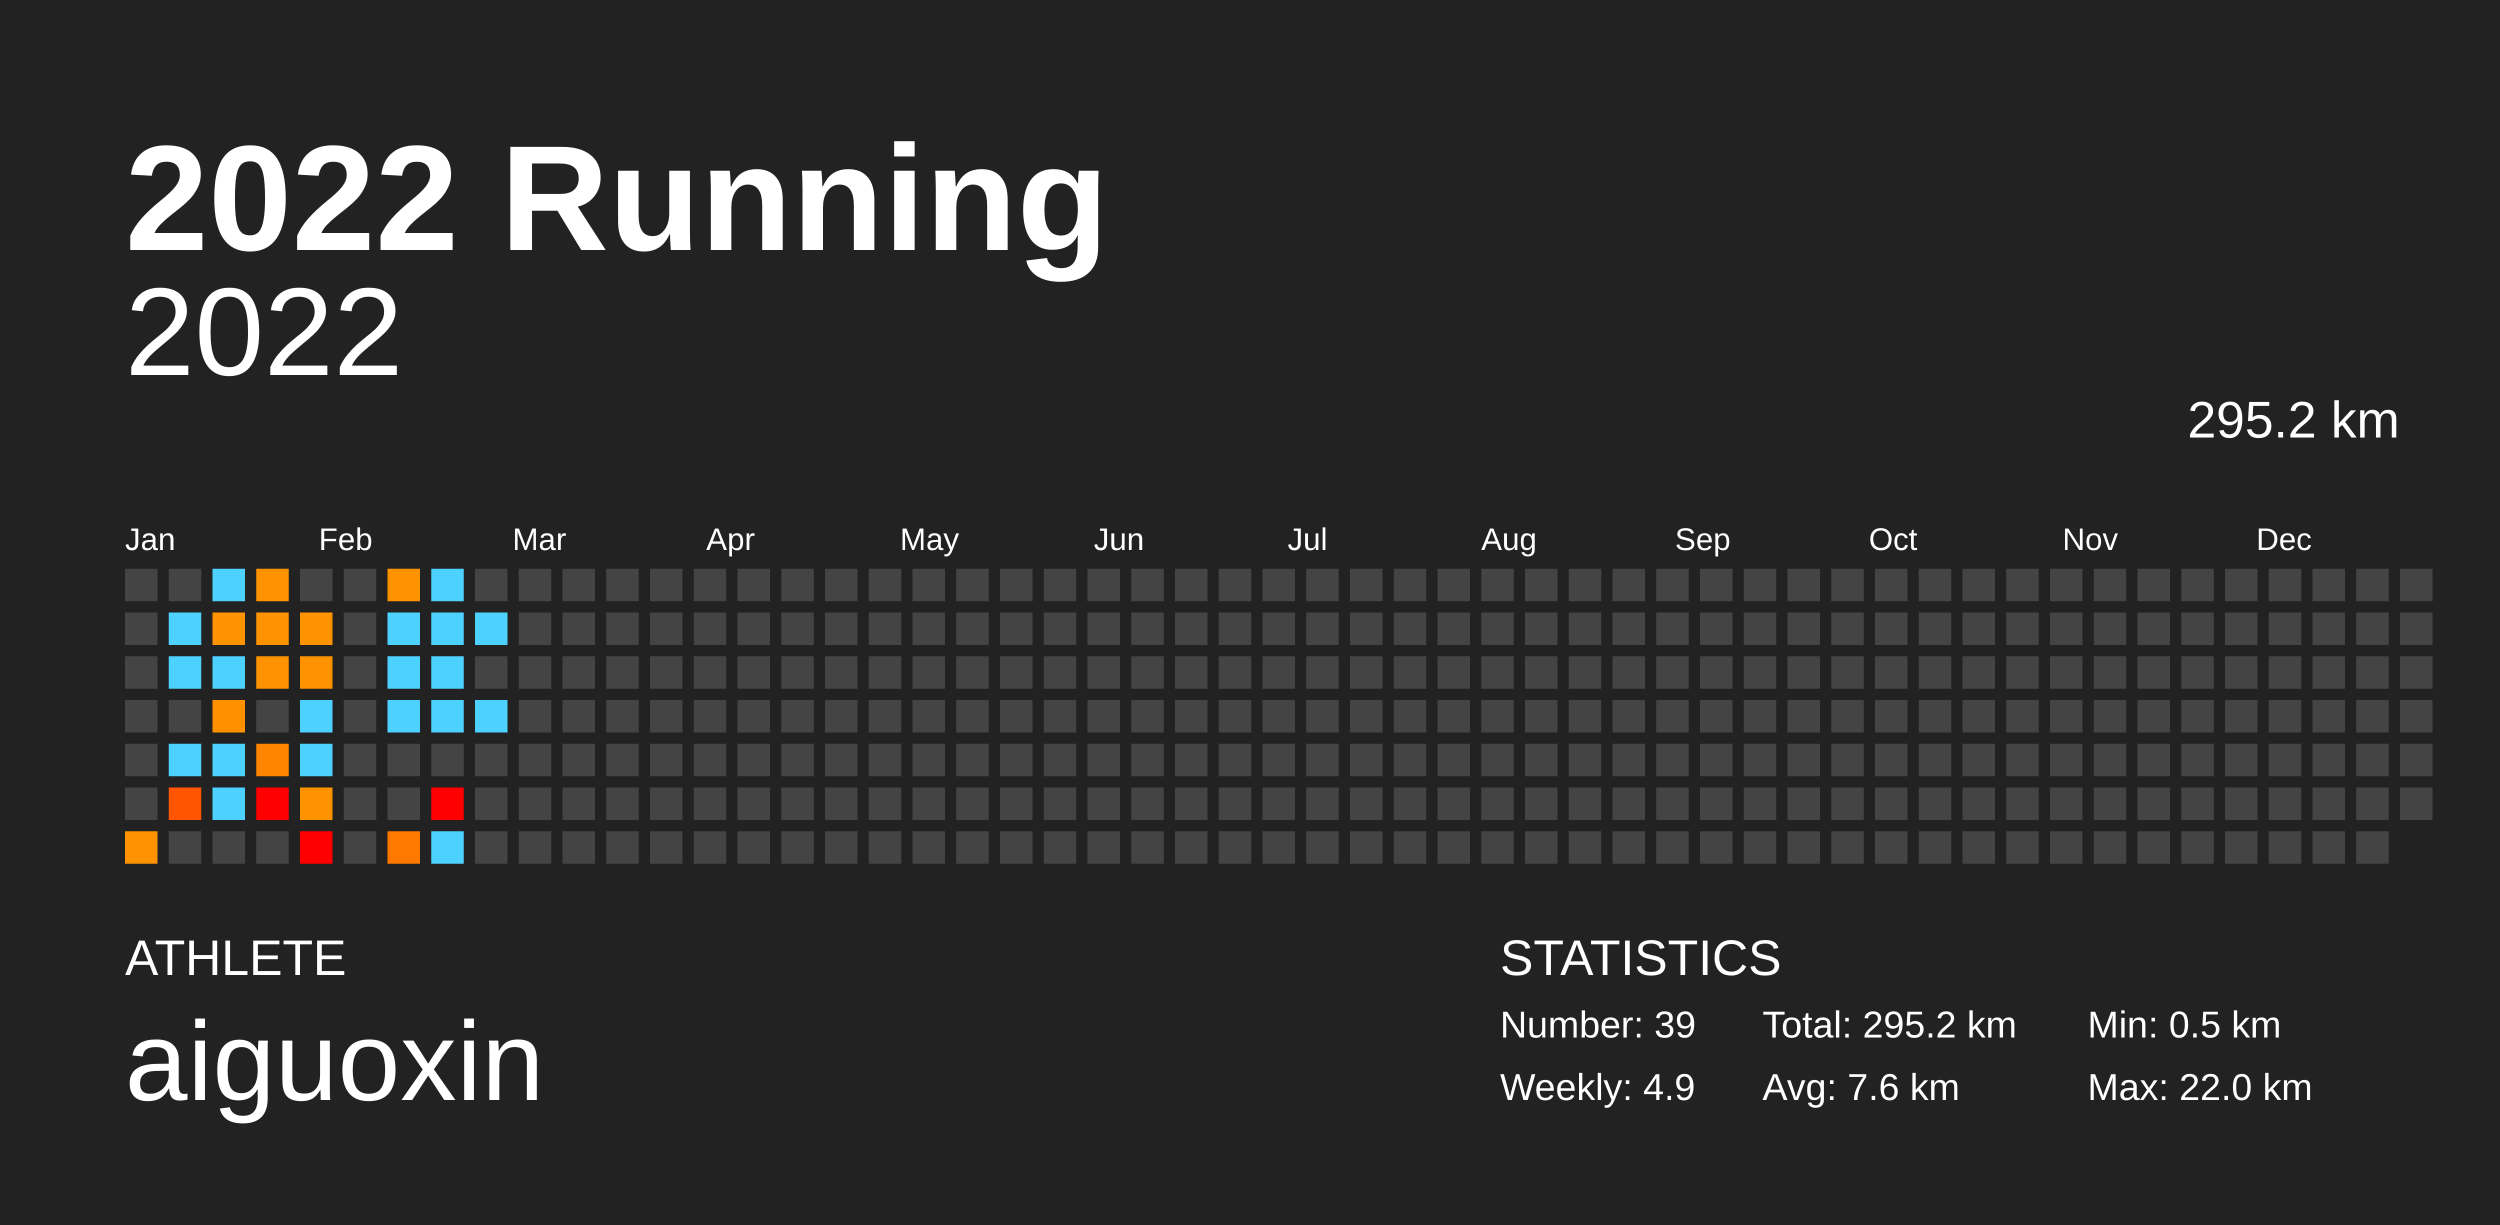
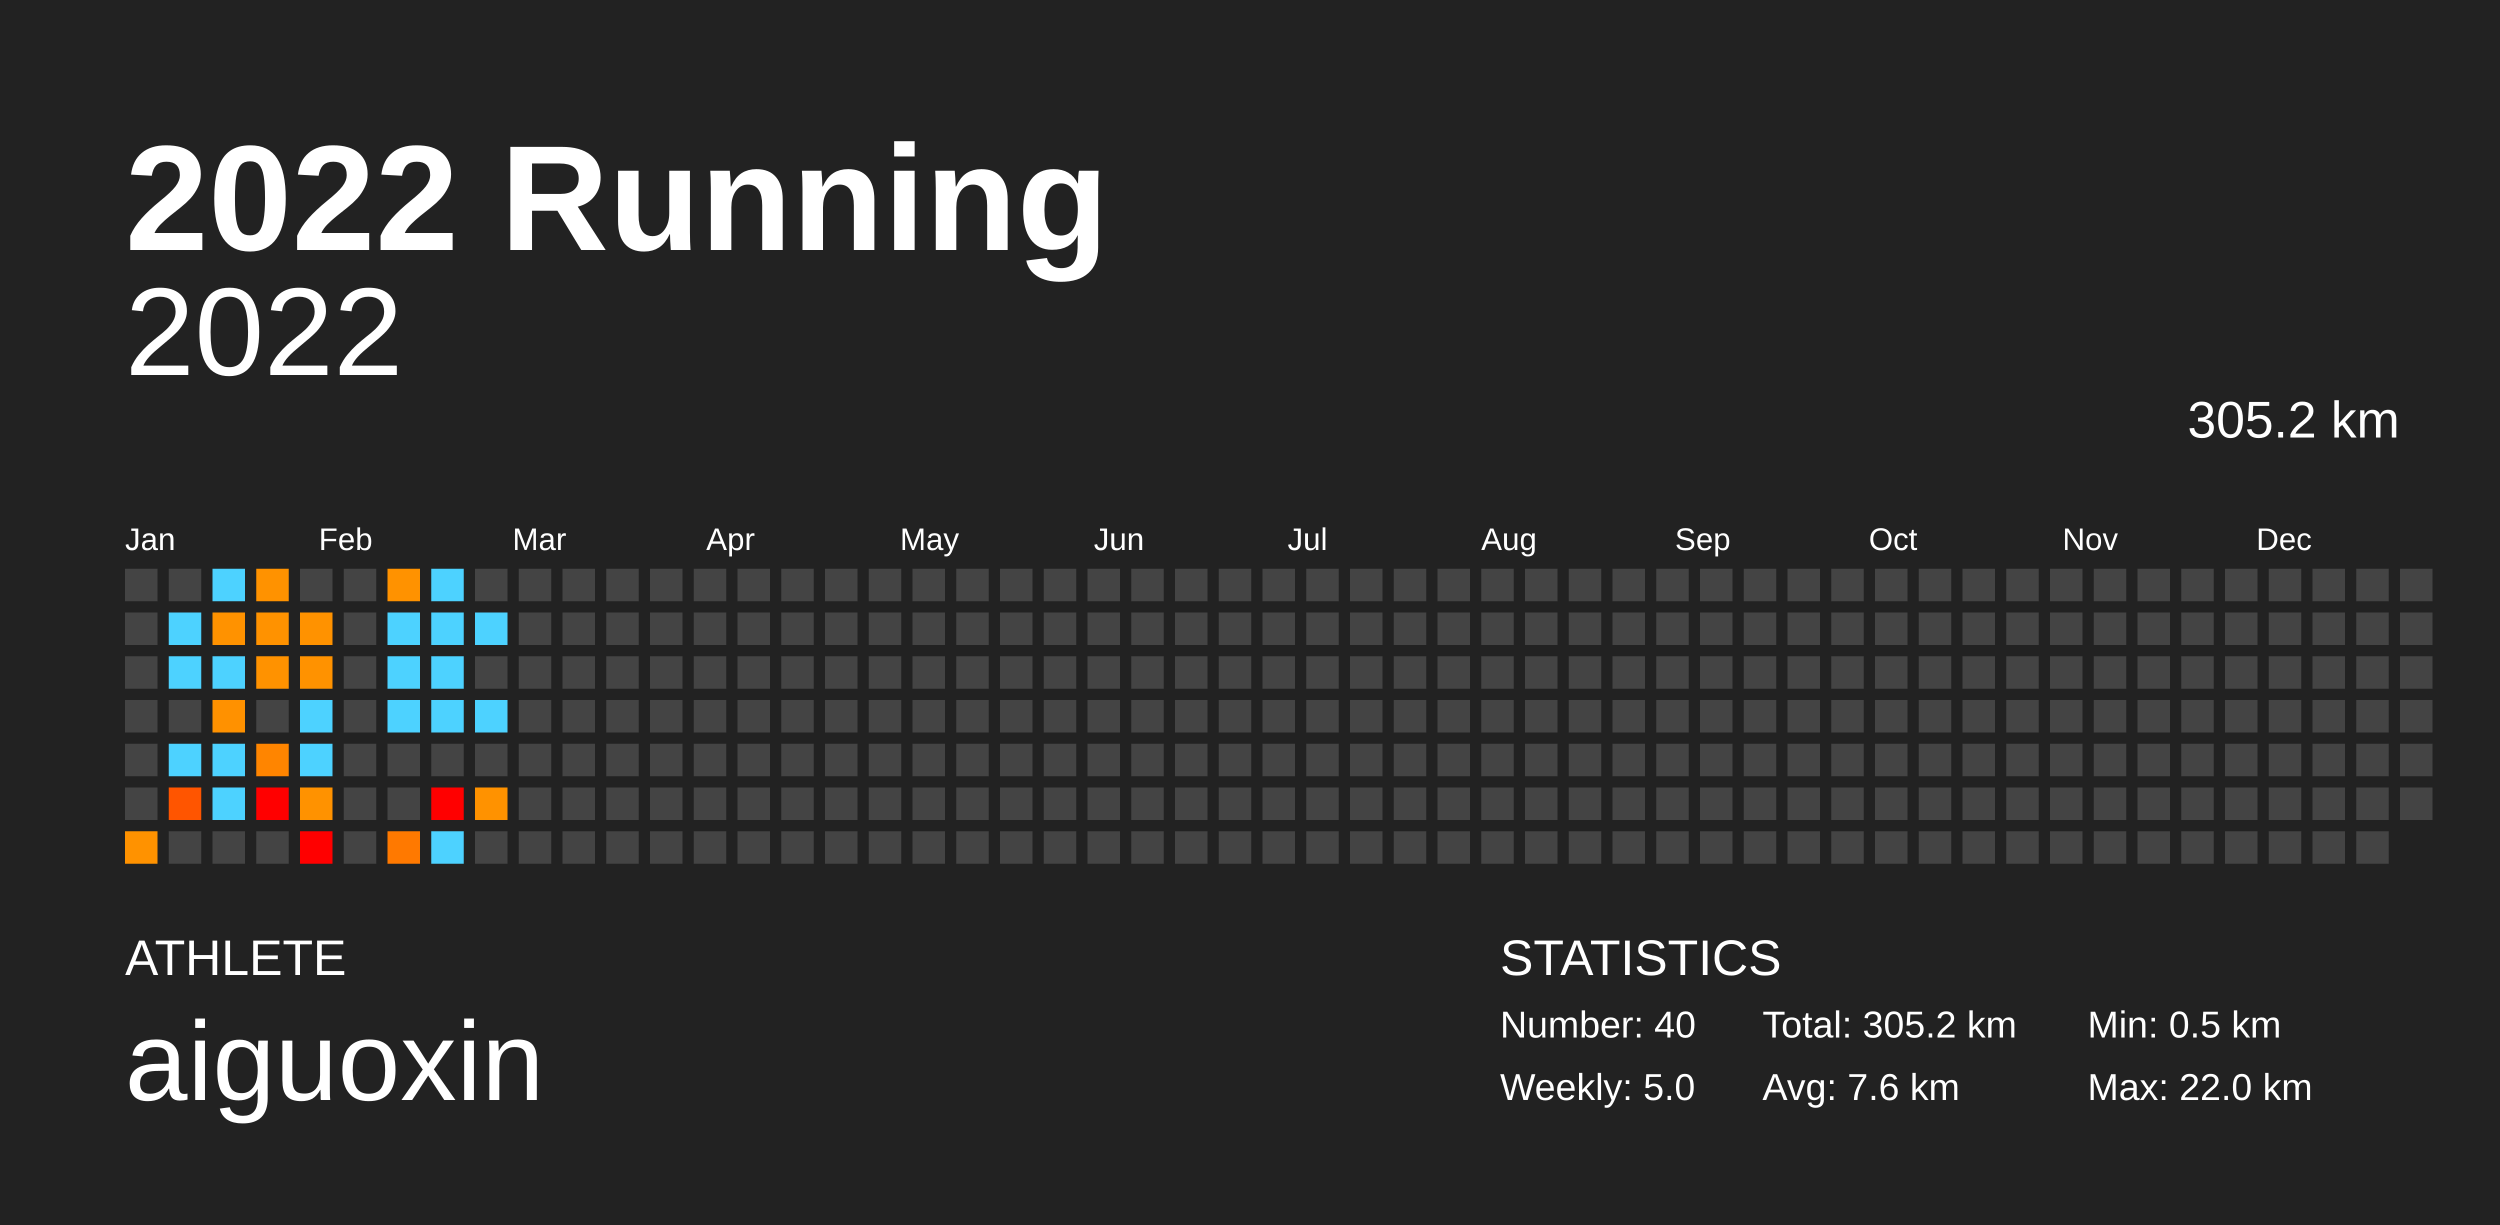
<svg xmlns="http://www.w3.org/2000/svg" baseProfile="full" height="98mm" version="1.1" viewBox="0,0,200,98" width="200mm">
  <defs />
  <rect fill="#222222" height="98" width="200" x="0" y="0" />
  <text fill="#FFFFFF" style="font-size:12px; font-family:Arial; font-weight:bold;" x="10" y="20">2022 Running</text>
  <text fill="#FFFFFF" style="font-size:4px; font-family:Arial" x="10" y="78">ATHLETE</text>
  <text fill="#FFFFFF" style="font-size:9px; font-family:Arial" x="10" y="88">aiguoxin</text>
  <text fill="#FFFFFF" style="font-size:4px; font-family:Arial" x="120" y="78">STATISTICS</text>
-   <text fill="#FFFFFF" style="font-size:3px; font-family:Arial" x="120" y="83">Number: 39</text>
-   <text fill="#FFFFFF" style="font-size:3px; font-family:Arial" x="120" y="88">Weekly: 4.9</text>
-   <text fill="#FFFFFF" style="font-size:3px; font-family:Arial" x="141" y="83">Total: 295.2 km</text>
+   <text fill="#FFFFFF" style="font-size:3px; font-family:Arial" x="120" y="83">Number: 40</text>
+   <text fill="#FFFFFF" style="font-size:3px; font-family:Arial" x="120" y="88">Weekly: 5.0</text>
+   <text fill="#FFFFFF" style="font-size:3px; font-family:Arial" x="141" y="83">Total: 305.2 km</text>
  <text fill="#FFFFFF" style="font-size:3px; font-family:Arial" x="141" y="88">Avg: 7.6 km</text>
  <text fill="#FFFFFF" style="font-size:3px; font-family:Arial" x="167" y="83">Min: 0.5 km</text>
  <text fill="#FFFFFF" style="font-size:3px; font-family:Arial" x="167" y="88">Max: 22.0 km</text>
  <text alignment-baseline="hanging" fill="#FFFFFF" style="font-size:10.0px; font-family:Arial;" x="10" y="30">2022</text>
-   <text alignment-baseline="hanging" fill="#FFFFFF" style="font-size:4.125px; font-family:Arial;" x="175" y="35">295.2 km</text>
+   <text alignment-baseline="hanging" fill="#FFFFFF" style="font-size:4.125px; font-family:Arial;" x="175" y="35">305.2 km</text>
  <text fill="#FFFFFF" style="font-size:2.5px; font-family:Arial" x="10.0" y="44">Jan</text>
  <text fill="#FFFFFF" style="font-size:2.5px; font-family:Arial" x="25.5" y="44">Feb</text>
  <text fill="#FFFFFF" style="font-size:2.5px; font-family:Arial" x="41.0" y="44">Mar</text>
  <text fill="#FFFFFF" style="font-size:2.5px; font-family:Arial" x="56.5" y="44">Apr</text>
  <text fill="#FFFFFF" style="font-size:2.5px; font-family:Arial" x="72.0" y="44">May</text>
  <text fill="#FFFFFF" style="font-size:2.5px; font-family:Arial" x="87.5" y="44">Jun</text>
  <text fill="#FFFFFF" style="font-size:2.5px; font-family:Arial" x="103.0" y="44">Jul</text>
  <text fill="#FFFFFF" style="font-size:2.5px; font-family:Arial" x="118.5" y="44">Aug</text>
  <text fill="#FFFFFF" style="font-size:2.5px; font-family:Arial" x="134.0" y="44">Sep</text>
  <text fill="#FFFFFF" style="font-size:2.5px; font-family:Arial" x="149.5" y="44">Oct</text>
  <text fill="#FFFFFF" style="font-size:2.5px; font-family:Arial" x="165.0" y="44">Nov</text>
  <text fill="#FFFFFF" style="font-size:2.5px; font-family:Arial" x="180.5" y="44">Dec</text>
  <rect fill="#444444" height="2.6" width="2.6" x="10.0" y="45.5" />
  <rect fill="#444444" height="2.6" width="2.6" x="10.0" y="49.0" />
  <rect fill="#444444" height="2.6" width="2.6" x="10.0" y="52.5" />
  <rect fill="#444444" height="2.6" width="2.6" x="10.0" y="56.0" />
  <rect fill="#444444" height="2.6" width="2.6" x="10.0" y="59.5" />
  <rect fill="#444444" height="2.6" width="2.6" x="10.0" y="63.0" />
  <rect fill="#ff9200" height="2.6" width="2.6" x="10.0" y="66.5" />
  <rect fill="#444444" height="2.6" width="2.6" x="13.5" y="45.5" />
  <rect fill="#4dd2ff" height="2.6" width="2.6" x="13.5" y="49.0" />
  <rect fill="#4dd2ff" height="2.6" width="2.6" x="13.5" y="52.5" />
  <rect fill="#444444" height="2.6" width="2.6" x="13.5" y="56.0" />
  <rect fill="#4dd2ff" height="2.6" width="2.6" x="13.5" y="59.5" />
  <rect fill="#ff5500" height="2.6" width="2.6" x="13.5" y="63.0" />
  <rect fill="#444444" height="2.6" width="2.6" x="13.5" y="66.5" />
  <rect fill="#4dd2ff" height="2.6" width="2.6" x="17.0" y="45.5" />
  <rect fill="#ff9200" height="2.6" width="2.6" x="17.0" y="49.0" />
  <rect fill="#4dd2ff" height="2.6" width="2.6" x="17.0" y="52.5" />
  <rect fill="#ff9100" height="2.6" width="2.6" x="17.0" y="56.0" />
  <rect fill="#4dd2ff" height="2.6" width="2.6" x="17.0" y="59.5" />
  <rect fill="#4dd2ff" height="2.6" width="2.6" x="17.0" y="63.0" />
  <rect fill="#444444" height="2.6" width="2.6" x="17.0" y="66.5" />
  <rect fill="#ff9200" height="2.6" width="2.6" x="20.5" y="45.5" />
  <rect fill="#ff9200" height="2.6" width="2.6" x="20.5" y="49.0" />
  <rect fill="#ff9200" height="2.6" width="2.6" x="20.5" y="52.5" />
  <rect fill="#444444" height="2.6" width="2.6" x="20.5" y="56.0" />
  <rect fill="#ff8500" height="2.6" width="2.6" x="20.5" y="59.5" />
  <rect fill="red" height="2.6" width="2.6" x="20.5" y="63.0" />
  <rect fill="#444444" height="2.6" width="2.6" x="20.5" y="66.5" />
  <rect fill="#444444" height="2.6" width="2.6" x="24.0" y="45.5" />
  <rect fill="#ff9200" height="2.6" width="2.6" x="24.0" y="49.0" />
  <rect fill="#ff9200" height="2.6" width="2.6" x="24.0" y="52.5" />
  <rect fill="#4dd2ff" height="2.6" width="2.6" x="24.0" y="56.0" />
  <rect fill="#4dd2ff" height="2.6" width="2.6" x="24.0" y="59.5" />
  <rect fill="#ff9200" height="2.6" width="2.6" x="24.0" y="63.0" />
  <rect fill="red" height="2.6" width="2.6" x="24.0" y="66.5" />
  <rect fill="#444444" height="2.6" width="2.6" x="27.5" y="45.5" />
  <rect fill="#444444" height="2.6" width="2.6" x="27.5" y="49.0" />
  <rect fill="#444444" height="2.6" width="2.6" x="27.5" y="52.5" />
  <rect fill="#444444" height="2.6" width="2.6" x="27.5" y="56.0" />
  <rect fill="#444444" height="2.6" width="2.6" x="27.5" y="59.5" />
  <rect fill="#444444" height="2.6" width="2.6" x="27.5" y="63.0" />
  <rect fill="#444444" height="2.6" width="2.6" x="27.5" y="66.5" />
  <rect fill="#ff9200" height="2.6" width="2.6" x="31.0" y="45.5" />
  <rect fill="#4dd2ff" height="2.6" width="2.6" x="31.0" y="49.0" />
  <rect fill="#4dd2ff" height="2.6" width="2.6" x="31.0" y="52.5" />
  <rect fill="#4dd2ff" height="2.6" width="2.6" x="31.0" y="56.0" />
  <rect fill="#444444" height="2.6" width="2.6" x="31.0" y="59.5" />
  <rect fill="#444444" height="2.6" width="2.6" x="31.0" y="63.0" />
  <rect fill="#ff7900" height="2.6" width="2.6" x="31.0" y="66.5" />
  <rect fill="#4dd2ff" height="2.6" width="2.6" x="34.5" y="45.5" />
  <rect fill="#4dd2ff" height="2.6" width="2.6" x="34.5" y="49.0" />
  <rect fill="#4dd2ff" height="2.6" width="2.6" x="34.5" y="52.5" />
  <rect fill="#4dd2ff" height="2.6" width="2.6" x="34.5" y="56.0" />
  <rect fill="#444444" height="2.6" width="2.6" x="34.5" y="59.5" />
  <rect fill="red" height="2.6" width="2.6" x="34.5" y="63.0" />
  <rect fill="#4dd2ff" height="2.6" width="2.6" x="34.5" y="66.5" />
  <rect fill="#444444" height="2.6" width="2.6" x="38.0" y="45.5" />
  <rect fill="#4dd2ff" height="2.6" width="2.6" x="38.0" y="49.0" />
  <rect fill="#444444" height="2.6" width="2.6" x="38.0" y="52.5" />
  <rect fill="#4dd2ff" height="2.6" width="2.6" x="38.0" y="56.0" />
  <rect fill="#444444" height="2.6" width="2.6" x="38.0" y="59.5" />
-   <rect fill="#444444" height="2.6" width="2.6" x="38.0" y="63.0" />
+   <rect fill="#ff9200" height="2.6" width="2.6" x="38.0" y="63.0" />
  <rect fill="#444444" height="2.6" width="2.6" x="38.0" y="66.5" />
  <rect fill="#444444" height="2.6" width="2.6" x="41.5" y="45.5" />
  <rect fill="#444444" height="2.6" width="2.6" x="41.5" y="49.0" />
  <rect fill="#444444" height="2.6" width="2.6" x="41.5" y="52.5" />
  <rect fill="#444444" height="2.6" width="2.6" x="41.5" y="56.0" />
  <rect fill="#444444" height="2.6" width="2.6" x="41.5" y="59.5" />
  <rect fill="#444444" height="2.6" width="2.6" x="41.5" y="63.0" />
  <rect fill="#444444" height="2.6" width="2.6" x="41.5" y="66.5" />
  <rect fill="#444444" height="2.6" width="2.6" x="45.0" y="45.5" />
  <rect fill="#444444" height="2.6" width="2.6" x="45.0" y="49.0" />
  <rect fill="#444444" height="2.6" width="2.6" x="45.0" y="52.5" />
  <rect fill="#444444" height="2.6" width="2.6" x="45.0" y="56.0" />
  <rect fill="#444444" height="2.6" width="2.6" x="45.0" y="59.5" />
  <rect fill="#444444" height="2.6" width="2.6" x="45.0" y="63.0" />
  <rect fill="#444444" height="2.6" width="2.6" x="45.0" y="66.5" />
  <rect fill="#444444" height="2.6" width="2.6" x="48.5" y="45.5" />
  <rect fill="#444444" height="2.6" width="2.6" x="48.5" y="49.0" />
  <rect fill="#444444" height="2.6" width="2.6" x="48.5" y="52.5" />
  <rect fill="#444444" height="2.6" width="2.6" x="48.5" y="56.0" />
  <rect fill="#444444" height="2.6" width="2.6" x="48.5" y="59.5" />
  <rect fill="#444444" height="2.6" width="2.6" x="48.5" y="63.0" />
  <rect fill="#444444" height="2.6" width="2.6" x="48.5" y="66.5" />
  <rect fill="#444444" height="2.6" width="2.6" x="52.0" y="45.5" />
  <rect fill="#444444" height="2.6" width="2.6" x="52.0" y="49.0" />
  <rect fill="#444444" height="2.6" width="2.6" x="52.0" y="52.5" />
  <rect fill="#444444" height="2.6" width="2.6" x="52.0" y="56.0" />
  <rect fill="#444444" height="2.6" width="2.6" x="52.0" y="59.5" />
  <rect fill="#444444" height="2.6" width="2.6" x="52.0" y="63.0" />
  <rect fill="#444444" height="2.6" width="2.6" x="52.0" y="66.5" />
  <rect fill="#444444" height="2.6" width="2.6" x="55.5" y="45.5" />
  <rect fill="#444444" height="2.6" width="2.6" x="55.5" y="49.0" />
  <rect fill="#444444" height="2.6" width="2.6" x="55.5" y="52.5" />
  <rect fill="#444444" height="2.6" width="2.6" x="55.5" y="56.0" />
  <rect fill="#444444" height="2.6" width="2.6" x="55.5" y="59.5" />
  <rect fill="#444444" height="2.6" width="2.6" x="55.5" y="63.0" />
  <rect fill="#444444" height="2.6" width="2.6" x="55.5" y="66.5" />
  <rect fill="#444444" height="2.6" width="2.6" x="59.0" y="45.5" />
  <rect fill="#444444" height="2.6" width="2.6" x="59.0" y="49.0" />
  <rect fill="#444444" height="2.6" width="2.6" x="59.0" y="52.5" />
  <rect fill="#444444" height="2.6" width="2.6" x="59.0" y="56.0" />
  <rect fill="#444444" height="2.6" width="2.6" x="59.0" y="59.5" />
  <rect fill="#444444" height="2.6" width="2.6" x="59.0" y="63.0" />
  <rect fill="#444444" height="2.6" width="2.6" x="59.0" y="66.5" />
  <rect fill="#444444" height="2.6" width="2.6" x="62.5" y="45.5" />
  <rect fill="#444444" height="2.6" width="2.6" x="62.5" y="49.0" />
  <rect fill="#444444" height="2.6" width="2.6" x="62.5" y="52.5" />
  <rect fill="#444444" height="2.6" width="2.6" x="62.5" y="56.0" />
  <rect fill="#444444" height="2.6" width="2.6" x="62.5" y="59.5" />
  <rect fill="#444444" height="2.6" width="2.6" x="62.5" y="63.0" />
  <rect fill="#444444" height="2.6" width="2.6" x="62.5" y="66.5" />
  <rect fill="#444444" height="2.6" width="2.6" x="66.0" y="45.5" />
  <rect fill="#444444" height="2.6" width="2.6" x="66.0" y="49.0" />
  <rect fill="#444444" height="2.6" width="2.6" x="66.0" y="52.5" />
  <rect fill="#444444" height="2.6" width="2.6" x="66.0" y="56.0" />
  <rect fill="#444444" height="2.6" width="2.6" x="66.0" y="59.5" />
  <rect fill="#444444" height="2.6" width="2.6" x="66.0" y="63.0" />
  <rect fill="#444444" height="2.6" width="2.6" x="66.0" y="66.5" />
  <rect fill="#444444" height="2.6" width="2.6" x="69.5" y="45.5" />
  <rect fill="#444444" height="2.6" width="2.6" x="69.5" y="49.0" />
  <rect fill="#444444" height="2.6" width="2.6" x="69.5" y="52.5" />
  <rect fill="#444444" height="2.6" width="2.6" x="69.5" y="56.0" />
  <rect fill="#444444" height="2.6" width="2.6" x="69.5" y="59.5" />
  <rect fill="#444444" height="2.6" width="2.6" x="69.5" y="63.0" />
  <rect fill="#444444" height="2.6" width="2.6" x="69.5" y="66.5" />
  <rect fill="#444444" height="2.6" width="2.6" x="73.0" y="45.5" />
  <rect fill="#444444" height="2.6" width="2.6" x="73.0" y="49.0" />
  <rect fill="#444444" height="2.6" width="2.6" x="73.0" y="52.5" />
  <rect fill="#444444" height="2.6" width="2.6" x="73.0" y="56.0" />
  <rect fill="#444444" height="2.6" width="2.6" x="73.0" y="59.5" />
  <rect fill="#444444" height="2.6" width="2.6" x="73.0" y="63.0" />
  <rect fill="#444444" height="2.6" width="2.6" x="73.0" y="66.5" />
  <rect fill="#444444" height="2.6" width="2.6" x="76.5" y="45.5" />
  <rect fill="#444444" height="2.6" width="2.6" x="76.5" y="49.0" />
  <rect fill="#444444" height="2.6" width="2.6" x="76.5" y="52.5" />
  <rect fill="#444444" height="2.6" width="2.6" x="76.5" y="56.0" />
  <rect fill="#444444" height="2.6" width="2.6" x="76.5" y="59.5" />
  <rect fill="#444444" height="2.6" width="2.6" x="76.5" y="63.0" />
  <rect fill="#444444" height="2.6" width="2.6" x="76.5" y="66.5" />
  <rect fill="#444444" height="2.6" width="2.6" x="80.0" y="45.5" />
  <rect fill="#444444" height="2.6" width="2.6" x="80.0" y="49.0" />
  <rect fill="#444444" height="2.6" width="2.6" x="80.0" y="52.5" />
  <rect fill="#444444" height="2.6" width="2.6" x="80.0" y="56.0" />
  <rect fill="#444444" height="2.6" width="2.6" x="80.0" y="59.5" />
  <rect fill="#444444" height="2.6" width="2.6" x="80.0" y="63.0" />
  <rect fill="#444444" height="2.6" width="2.6" x="80.0" y="66.5" />
  <rect fill="#444444" height="2.6" width="2.6" x="83.5" y="45.5" />
  <rect fill="#444444" height="2.6" width="2.6" x="83.5" y="49.0" />
  <rect fill="#444444" height="2.6" width="2.6" x="83.5" y="52.5" />
  <rect fill="#444444" height="2.6" width="2.6" x="83.5" y="56.0" />
  <rect fill="#444444" height="2.6" width="2.6" x="83.5" y="59.5" />
  <rect fill="#444444" height="2.6" width="2.6" x="83.5" y="63.0" />
  <rect fill="#444444" height="2.6" width="2.6" x="83.5" y="66.5" />
  <rect fill="#444444" height="2.6" width="2.6" x="87.0" y="45.5" />
  <rect fill="#444444" height="2.6" width="2.6" x="87.0" y="49.0" />
  <rect fill="#444444" height="2.6" width="2.6" x="87.0" y="52.5" />
  <rect fill="#444444" height="2.6" width="2.6" x="87.0" y="56.0" />
  <rect fill="#444444" height="2.6" width="2.6" x="87.0" y="59.5" />
  <rect fill="#444444" height="2.6" width="2.6" x="87.0" y="63.0" />
  <rect fill="#444444" height="2.6" width="2.6" x="87.0" y="66.5" />
  <rect fill="#444444" height="2.6" width="2.6" x="90.5" y="45.5" />
  <rect fill="#444444" height="2.6" width="2.6" x="90.5" y="49.0" />
  <rect fill="#444444" height="2.6" width="2.6" x="90.5" y="52.5" />
  <rect fill="#444444" height="2.6" width="2.6" x="90.5" y="56.0" />
  <rect fill="#444444" height="2.6" width="2.6" x="90.5" y="59.5" />
  <rect fill="#444444" height="2.6" width="2.6" x="90.5" y="63.0" />
  <rect fill="#444444" height="2.6" width="2.6" x="90.5" y="66.5" />
  <rect fill="#444444" height="2.6" width="2.6" x="94.0" y="45.5" />
  <rect fill="#444444" height="2.6" width="2.6" x="94.0" y="49.0" />
  <rect fill="#444444" height="2.6" width="2.6" x="94.0" y="52.5" />
  <rect fill="#444444" height="2.6" width="2.6" x="94.0" y="56.0" />
  <rect fill="#444444" height="2.6" width="2.6" x="94.0" y="59.5" />
  <rect fill="#444444" height="2.6" width="2.6" x="94.0" y="63.0" />
  <rect fill="#444444" height="2.6" width="2.6" x="94.0" y="66.5" />
  <rect fill="#444444" height="2.6" width="2.6" x="97.5" y="45.5" />
  <rect fill="#444444" height="2.6" width="2.6" x="97.5" y="49.0" />
  <rect fill="#444444" height="2.6" width="2.6" x="97.5" y="52.5" />
  <rect fill="#444444" height="2.6" width="2.6" x="97.5" y="56.0" />
  <rect fill="#444444" height="2.6" width="2.6" x="97.5" y="59.5" />
  <rect fill="#444444" height="2.6" width="2.6" x="97.5" y="63.0" />
  <rect fill="#444444" height="2.6" width="2.6" x="97.5" y="66.5" />
  <rect fill="#444444" height="2.6" width="2.6" x="101.0" y="45.5" />
  <rect fill="#444444" height="2.6" width="2.6" x="101.0" y="49.0" />
  <rect fill="#444444" height="2.6" width="2.6" x="101.0" y="52.5" />
  <rect fill="#444444" height="2.6" width="2.6" x="101.0" y="56.0" />
  <rect fill="#444444" height="2.6" width="2.6" x="101.0" y="59.5" />
  <rect fill="#444444" height="2.6" width="2.6" x="101.0" y="63.0" />
  <rect fill="#444444" height="2.6" width="2.6" x="101.0" y="66.5" />
  <rect fill="#444444" height="2.6" width="2.6" x="104.5" y="45.5" />
  <rect fill="#444444" height="2.6" width="2.6" x="104.5" y="49.0" />
  <rect fill="#444444" height="2.6" width="2.6" x="104.5" y="52.5" />
  <rect fill="#444444" height="2.6" width="2.6" x="104.5" y="56.0" />
  <rect fill="#444444" height="2.6" width="2.6" x="104.5" y="59.5" />
  <rect fill="#444444" height="2.6" width="2.6" x="104.5" y="63.0" />
  <rect fill="#444444" height="2.6" width="2.6" x="104.5" y="66.5" />
  <rect fill="#444444" height="2.6" width="2.6" x="108.0" y="45.5" />
  <rect fill="#444444" height="2.6" width="2.6" x="108.0" y="49.0" />
  <rect fill="#444444" height="2.6" width="2.6" x="108.0" y="52.5" />
  <rect fill="#444444" height="2.6" width="2.6" x="108.0" y="56.0" />
  <rect fill="#444444" height="2.6" width="2.6" x="108.0" y="59.5" />
  <rect fill="#444444" height="2.6" width="2.6" x="108.0" y="63.0" />
  <rect fill="#444444" height="2.6" width="2.6" x="108.0" y="66.5" />
  <rect fill="#444444" height="2.6" width="2.6" x="111.5" y="45.5" />
  <rect fill="#444444" height="2.6" width="2.6" x="111.5" y="49.0" />
  <rect fill="#444444" height="2.6" width="2.6" x="111.5" y="52.5" />
  <rect fill="#444444" height="2.6" width="2.6" x="111.5" y="56.0" />
  <rect fill="#444444" height="2.6" width="2.6" x="111.5" y="59.5" />
  <rect fill="#444444" height="2.6" width="2.6" x="111.5" y="63.0" />
  <rect fill="#444444" height="2.6" width="2.6" x="111.5" y="66.5" />
  <rect fill="#444444" height="2.6" width="2.6" x="115.0" y="45.5" />
  <rect fill="#444444" height="2.6" width="2.6" x="115.0" y="49.0" />
  <rect fill="#444444" height="2.6" width="2.6" x="115.0" y="52.5" />
  <rect fill="#444444" height="2.6" width="2.6" x="115.0" y="56.0" />
  <rect fill="#444444" height="2.6" width="2.6" x="115.0" y="59.5" />
  <rect fill="#444444" height="2.6" width="2.6" x="115.0" y="63.0" />
  <rect fill="#444444" height="2.6" width="2.6" x="115.0" y="66.5" />
  <rect fill="#444444" height="2.6" width="2.6" x="118.5" y="45.5" />
  <rect fill="#444444" height="2.6" width="2.6" x="118.5" y="49.0" />
  <rect fill="#444444" height="2.6" width="2.6" x="118.5" y="52.5" />
  <rect fill="#444444" height="2.6" width="2.6" x="118.5" y="56.0" />
  <rect fill="#444444" height="2.6" width="2.6" x="118.5" y="59.5" />
  <rect fill="#444444" height="2.6" width="2.6" x="118.5" y="63.0" />
  <rect fill="#444444" height="2.6" width="2.6" x="118.5" y="66.5" />
  <rect fill="#444444" height="2.6" width="2.6" x="122.0" y="45.5" />
  <rect fill="#444444" height="2.6" width="2.6" x="122.0" y="49.0" />
  <rect fill="#444444" height="2.6" width="2.6" x="122.0" y="52.5" />
  <rect fill="#444444" height="2.6" width="2.6" x="122.0" y="56.0" />
  <rect fill="#444444" height="2.6" width="2.6" x="122.0" y="59.5" />
  <rect fill="#444444" height="2.6" width="2.6" x="122.0" y="63.0" />
  <rect fill="#444444" height="2.6" width="2.6" x="122.0" y="66.5" />
  <rect fill="#444444" height="2.6" width="2.6" x="125.5" y="45.5" />
  <rect fill="#444444" height="2.6" width="2.6" x="125.5" y="49.0" />
  <rect fill="#444444" height="2.6" width="2.6" x="125.5" y="52.5" />
  <rect fill="#444444" height="2.6" width="2.6" x="125.5" y="56.0" />
  <rect fill="#444444" height="2.6" width="2.6" x="125.5" y="59.5" />
  <rect fill="#444444" height="2.6" width="2.6" x="125.5" y="63.0" />
  <rect fill="#444444" height="2.6" width="2.6" x="125.5" y="66.5" />
  <rect fill="#444444" height="2.6" width="2.6" x="129.0" y="45.5" />
  <rect fill="#444444" height="2.6" width="2.6" x="129.0" y="49.0" />
  <rect fill="#444444" height="2.6" width="2.6" x="129.0" y="52.5" />
  <rect fill="#444444" height="2.6" width="2.6" x="129.0" y="56.0" />
  <rect fill="#444444" height="2.6" width="2.6" x="129.0" y="59.5" />
  <rect fill="#444444" height="2.6" width="2.6" x="129.0" y="63.0" />
  <rect fill="#444444" height="2.6" width="2.6" x="129.0" y="66.5" />
  <rect fill="#444444" height="2.6" width="2.6" x="132.5" y="45.5" />
  <rect fill="#444444" height="2.6" width="2.6" x="132.5" y="49.0" />
  <rect fill="#444444" height="2.6" width="2.6" x="132.5" y="52.5" />
  <rect fill="#444444" height="2.6" width="2.6" x="132.5" y="56.0" />
  <rect fill="#444444" height="2.6" width="2.6" x="132.5" y="59.5" />
  <rect fill="#444444" height="2.6" width="2.6" x="132.5" y="63.0" />
  <rect fill="#444444" height="2.6" width="2.6" x="132.5" y="66.5" />
  <rect fill="#444444" height="2.6" width="2.6" x="136.0" y="45.5" />
  <rect fill="#444444" height="2.6" width="2.6" x="136.0" y="49.0" />
  <rect fill="#444444" height="2.6" width="2.6" x="136.0" y="52.5" />
  <rect fill="#444444" height="2.6" width="2.6" x="136.0" y="56.0" />
  <rect fill="#444444" height="2.6" width="2.6" x="136.0" y="59.5" />
  <rect fill="#444444" height="2.6" width="2.6" x="136.0" y="63.0" />
  <rect fill="#444444" height="2.6" width="2.6" x="136.0" y="66.5" />
  <rect fill="#444444" height="2.6" width="2.6" x="139.5" y="45.5" />
  <rect fill="#444444" height="2.6" width="2.6" x="139.5" y="49.0" />
  <rect fill="#444444" height="2.6" width="2.6" x="139.5" y="52.5" />
  <rect fill="#444444" height="2.6" width="2.6" x="139.5" y="56.0" />
  <rect fill="#444444" height="2.6" width="2.6" x="139.5" y="59.5" />
  <rect fill="#444444" height="2.6" width="2.6" x="139.5" y="63.0" />
  <rect fill="#444444" height="2.6" width="2.6" x="139.5" y="66.5" />
  <rect fill="#444444" height="2.6" width="2.6" x="143.0" y="45.5" />
  <rect fill="#444444" height="2.6" width="2.6" x="143.0" y="49.0" />
  <rect fill="#444444" height="2.6" width="2.6" x="143.0" y="52.5" />
  <rect fill="#444444" height="2.6" width="2.6" x="143.0" y="56.0" />
  <rect fill="#444444" height="2.6" width="2.6" x="143.0" y="59.5" />
  <rect fill="#444444" height="2.6" width="2.6" x="143.0" y="63.0" />
  <rect fill="#444444" height="2.6" width="2.6" x="143.0" y="66.5" />
  <rect fill="#444444" height="2.6" width="2.6" x="146.5" y="45.5" />
  <rect fill="#444444" height="2.6" width="2.6" x="146.5" y="49.0" />
  <rect fill="#444444" height="2.6" width="2.6" x="146.5" y="52.5" />
  <rect fill="#444444" height="2.6" width="2.6" x="146.5" y="56.0" />
  <rect fill="#444444" height="2.6" width="2.6" x="146.5" y="59.5" />
  <rect fill="#444444" height="2.6" width="2.6" x="146.5" y="63.0" />
  <rect fill="#444444" height="2.6" width="2.6" x="146.5" y="66.5" />
  <rect fill="#444444" height="2.6" width="2.6" x="150.0" y="45.5" />
  <rect fill="#444444" height="2.6" width="2.6" x="150.0" y="49.0" />
  <rect fill="#444444" height="2.6" width="2.6" x="150.0" y="52.5" />
  <rect fill="#444444" height="2.6" width="2.6" x="150.0" y="56.0" />
  <rect fill="#444444" height="2.6" width="2.6" x="150.0" y="59.5" />
  <rect fill="#444444" height="2.6" width="2.6" x="150.0" y="63.0" />
  <rect fill="#444444" height="2.6" width="2.6" x="150.0" y="66.5" />
  <rect fill="#444444" height="2.6" width="2.6" x="153.5" y="45.5" />
  <rect fill="#444444" height="2.6" width="2.6" x="153.5" y="49.0" />
  <rect fill="#444444" height="2.6" width="2.6" x="153.5" y="52.5" />
  <rect fill="#444444" height="2.6" width="2.6" x="153.5" y="56.0" />
  <rect fill="#444444" height="2.6" width="2.6" x="153.5" y="59.5" />
  <rect fill="#444444" height="2.6" width="2.6" x="153.5" y="63.0" />
  <rect fill="#444444" height="2.6" width="2.6" x="153.5" y="66.5" />
  <rect fill="#444444" height="2.6" width="2.6" x="157.0" y="45.5" />
  <rect fill="#444444" height="2.6" width="2.6" x="157.0" y="49.0" />
  <rect fill="#444444" height="2.6" width="2.6" x="157.0" y="52.5" />
  <rect fill="#444444" height="2.6" width="2.6" x="157.0" y="56.0" />
  <rect fill="#444444" height="2.6" width="2.6" x="157.0" y="59.5" />
  <rect fill="#444444" height="2.6" width="2.6" x="157.0" y="63.0" />
  <rect fill="#444444" height="2.6" width="2.6" x="157.0" y="66.5" />
  <rect fill="#444444" height="2.6" width="2.6" x="160.5" y="45.5" />
  <rect fill="#444444" height="2.6" width="2.6" x="160.5" y="49.0" />
  <rect fill="#444444" height="2.6" width="2.6" x="160.5" y="52.5" />
  <rect fill="#444444" height="2.6" width="2.6" x="160.5" y="56.0" />
  <rect fill="#444444" height="2.6" width="2.6" x="160.5" y="59.5" />
  <rect fill="#444444" height="2.6" width="2.6" x="160.5" y="63.0" />
  <rect fill="#444444" height="2.6" width="2.6" x="160.5" y="66.5" />
  <rect fill="#444444" height="2.6" width="2.6" x="164.0" y="45.5" />
  <rect fill="#444444" height="2.6" width="2.6" x="164.0" y="49.0" />
  <rect fill="#444444" height="2.6" width="2.6" x="164.0" y="52.5" />
  <rect fill="#444444" height="2.6" width="2.6" x="164.0" y="56.0" />
  <rect fill="#444444" height="2.6" width="2.6" x="164.0" y="59.5" />
  <rect fill="#444444" height="2.6" width="2.6" x="164.0" y="63.0" />
  <rect fill="#444444" height="2.6" width="2.6" x="164.0" y="66.5" />
  <rect fill="#444444" height="2.6" width="2.6" x="167.5" y="45.5" />
  <rect fill="#444444" height="2.6" width="2.6" x="167.5" y="49.0" />
  <rect fill="#444444" height="2.6" width="2.6" x="167.5" y="52.5" />
  <rect fill="#444444" height="2.6" width="2.6" x="167.5" y="56.0" />
  <rect fill="#444444" height="2.6" width="2.6" x="167.5" y="59.5" />
  <rect fill="#444444" height="2.6" width="2.6" x="167.5" y="63.0" />
  <rect fill="#444444" height="2.6" width="2.6" x="167.5" y="66.5" />
  <rect fill="#444444" height="2.6" width="2.6" x="171.0" y="45.5" />
  <rect fill="#444444" height="2.6" width="2.6" x="171.0" y="49.0" />
  <rect fill="#444444" height="2.6" width="2.6" x="171.0" y="52.5" />
  <rect fill="#444444" height="2.6" width="2.6" x="171.0" y="56.0" />
  <rect fill="#444444" height="2.6" width="2.6" x="171.0" y="59.5" />
  <rect fill="#444444" height="2.6" width="2.6" x="171.0" y="63.0" />
  <rect fill="#444444" height="2.6" width="2.6" x="171.0" y="66.5" />
  <rect fill="#444444" height="2.6" width="2.6" x="174.5" y="45.5" />
  <rect fill="#444444" height="2.6" width="2.6" x="174.5" y="49.0" />
  <rect fill="#444444" height="2.6" width="2.6" x="174.5" y="52.5" />
  <rect fill="#444444" height="2.6" width="2.6" x="174.5" y="56.0" />
  <rect fill="#444444" height="2.6" width="2.6" x="174.5" y="59.5" />
  <rect fill="#444444" height="2.6" width="2.6" x="174.5" y="63.0" />
  <rect fill="#444444" height="2.6" width="2.6" x="174.5" y="66.5" />
  <rect fill="#444444" height="2.6" width="2.6" x="178.0" y="45.5" />
  <rect fill="#444444" height="2.6" width="2.6" x="178.0" y="49.0" />
  <rect fill="#444444" height="2.6" width="2.6" x="178.0" y="52.5" />
  <rect fill="#444444" height="2.6" width="2.6" x="178.0" y="56.0" />
  <rect fill="#444444" height="2.6" width="2.6" x="178.0" y="59.5" />
  <rect fill="#444444" height="2.6" width="2.6" x="178.0" y="63.0" />
  <rect fill="#444444" height="2.6" width="2.6" x="178.0" y="66.5" />
  <rect fill="#444444" height="2.6" width="2.6" x="181.5" y="45.5" />
  <rect fill="#444444" height="2.6" width="2.6" x="181.5" y="49.0" />
  <rect fill="#444444" height="2.6" width="2.6" x="181.5" y="52.5" />
  <rect fill="#444444" height="2.6" width="2.6" x="181.5" y="56.0" />
  <rect fill="#444444" height="2.6" width="2.6" x="181.5" y="59.5" />
  <rect fill="#444444" height="2.6" width="2.6" x="181.5" y="63.0" />
  <rect fill="#444444" height="2.6" width="2.6" x="181.5" y="66.5" />
  <rect fill="#444444" height="2.6" width="2.6" x="185.0" y="45.5" />
  <rect fill="#444444" height="2.6" width="2.6" x="185.0" y="49.0" />
  <rect fill="#444444" height="2.6" width="2.6" x="185.0" y="52.5" />
  <rect fill="#444444" height="2.6" width="2.6" x="185.0" y="56.0" />
  <rect fill="#444444" height="2.6" width="2.6" x="185.0" y="59.5" />
  <rect fill="#444444" height="2.6" width="2.6" x="185.0" y="63.0" />
  <rect fill="#444444" height="2.6" width="2.6" x="185.0" y="66.5" />
  <rect fill="#444444" height="2.6" width="2.6" x="188.5" y="45.5" />
  <rect fill="#444444" height="2.6" width="2.6" x="188.5" y="49.0" />
  <rect fill="#444444" height="2.6" width="2.6" x="188.5" y="52.5" />
  <rect fill="#444444" height="2.6" width="2.6" x="188.5" y="56.0" />
  <rect fill="#444444" height="2.6" width="2.6" x="188.5" y="59.5" />
  <rect fill="#444444" height="2.6" width="2.6" x="188.5" y="63.0" />
  <rect fill="#444444" height="2.6" width="2.6" x="188.5" y="66.5" />
  <rect fill="#444444" height="2.6" width="2.6" x="192.0" y="45.5" />
  <rect fill="#444444" height="2.6" width="2.6" x="192.0" y="49.0" />
  <rect fill="#444444" height="2.6" width="2.6" x="192.0" y="52.5" />
  <rect fill="#444444" height="2.6" width="2.6" x="192.0" y="56.0" />
  <rect fill="#444444" height="2.6" width="2.6" x="192.0" y="59.5" />
  <rect fill="#444444" height="2.6" width="2.6" x="192.0" y="63.0" />
</svg>
